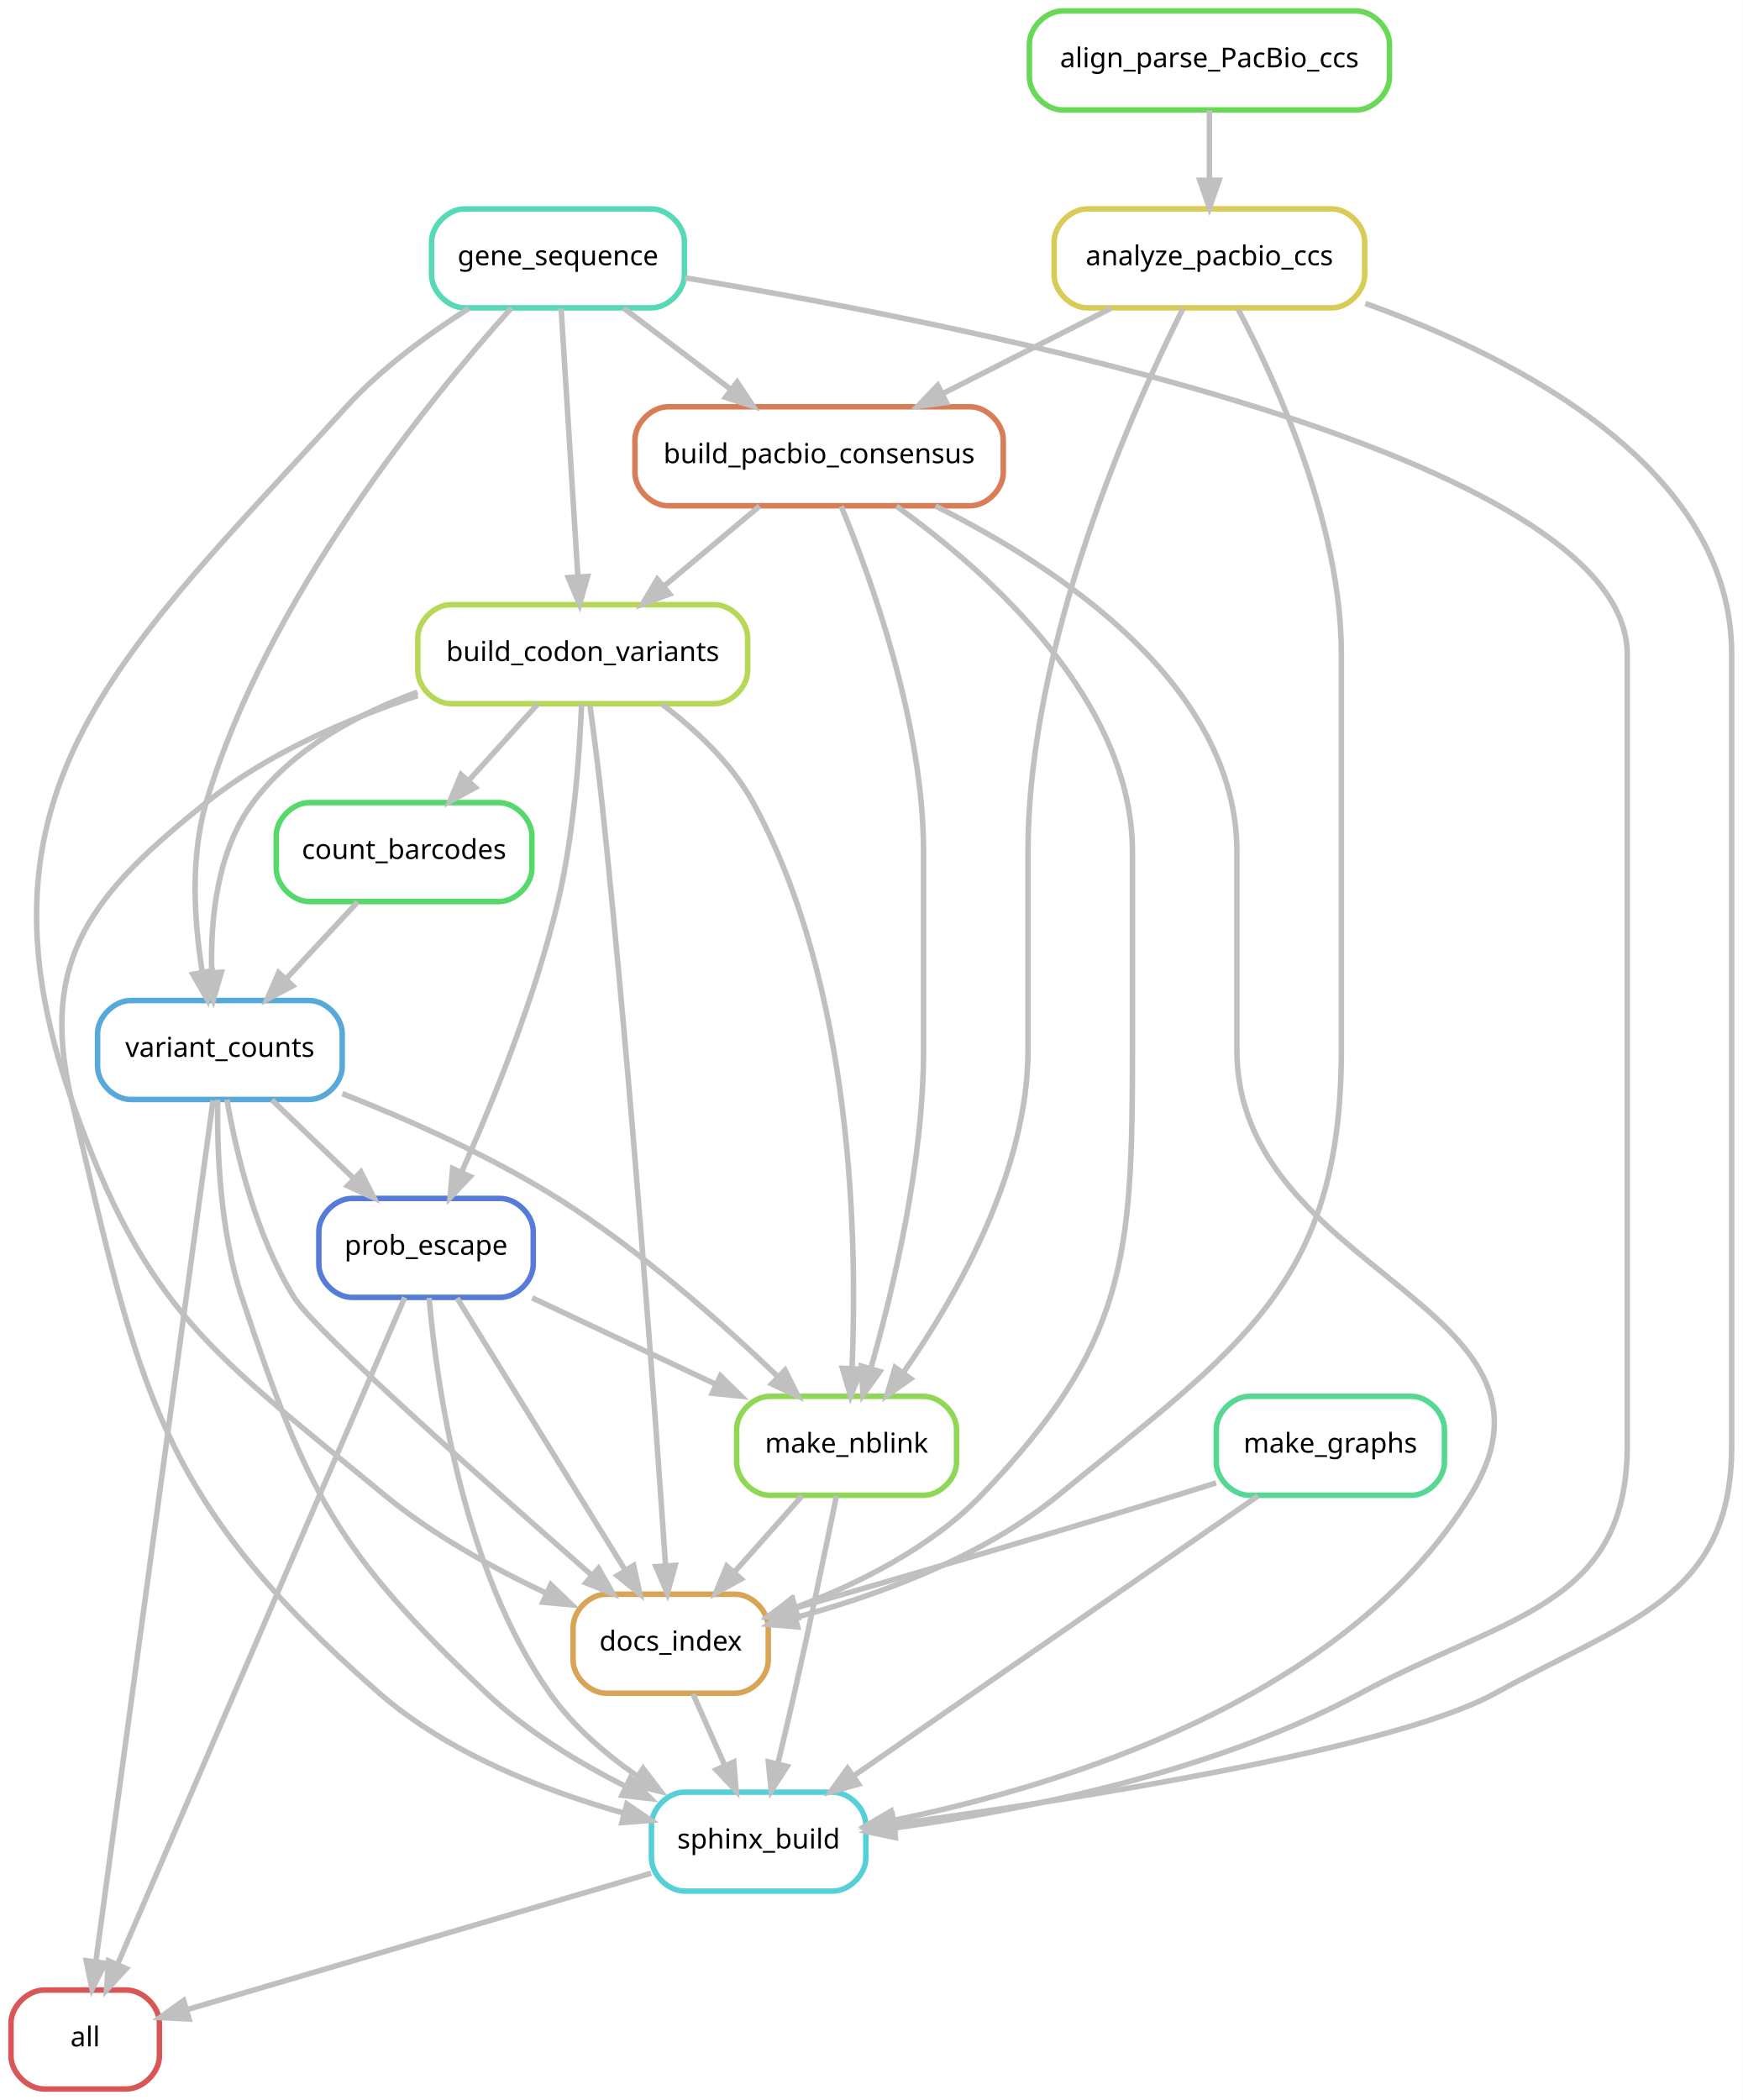
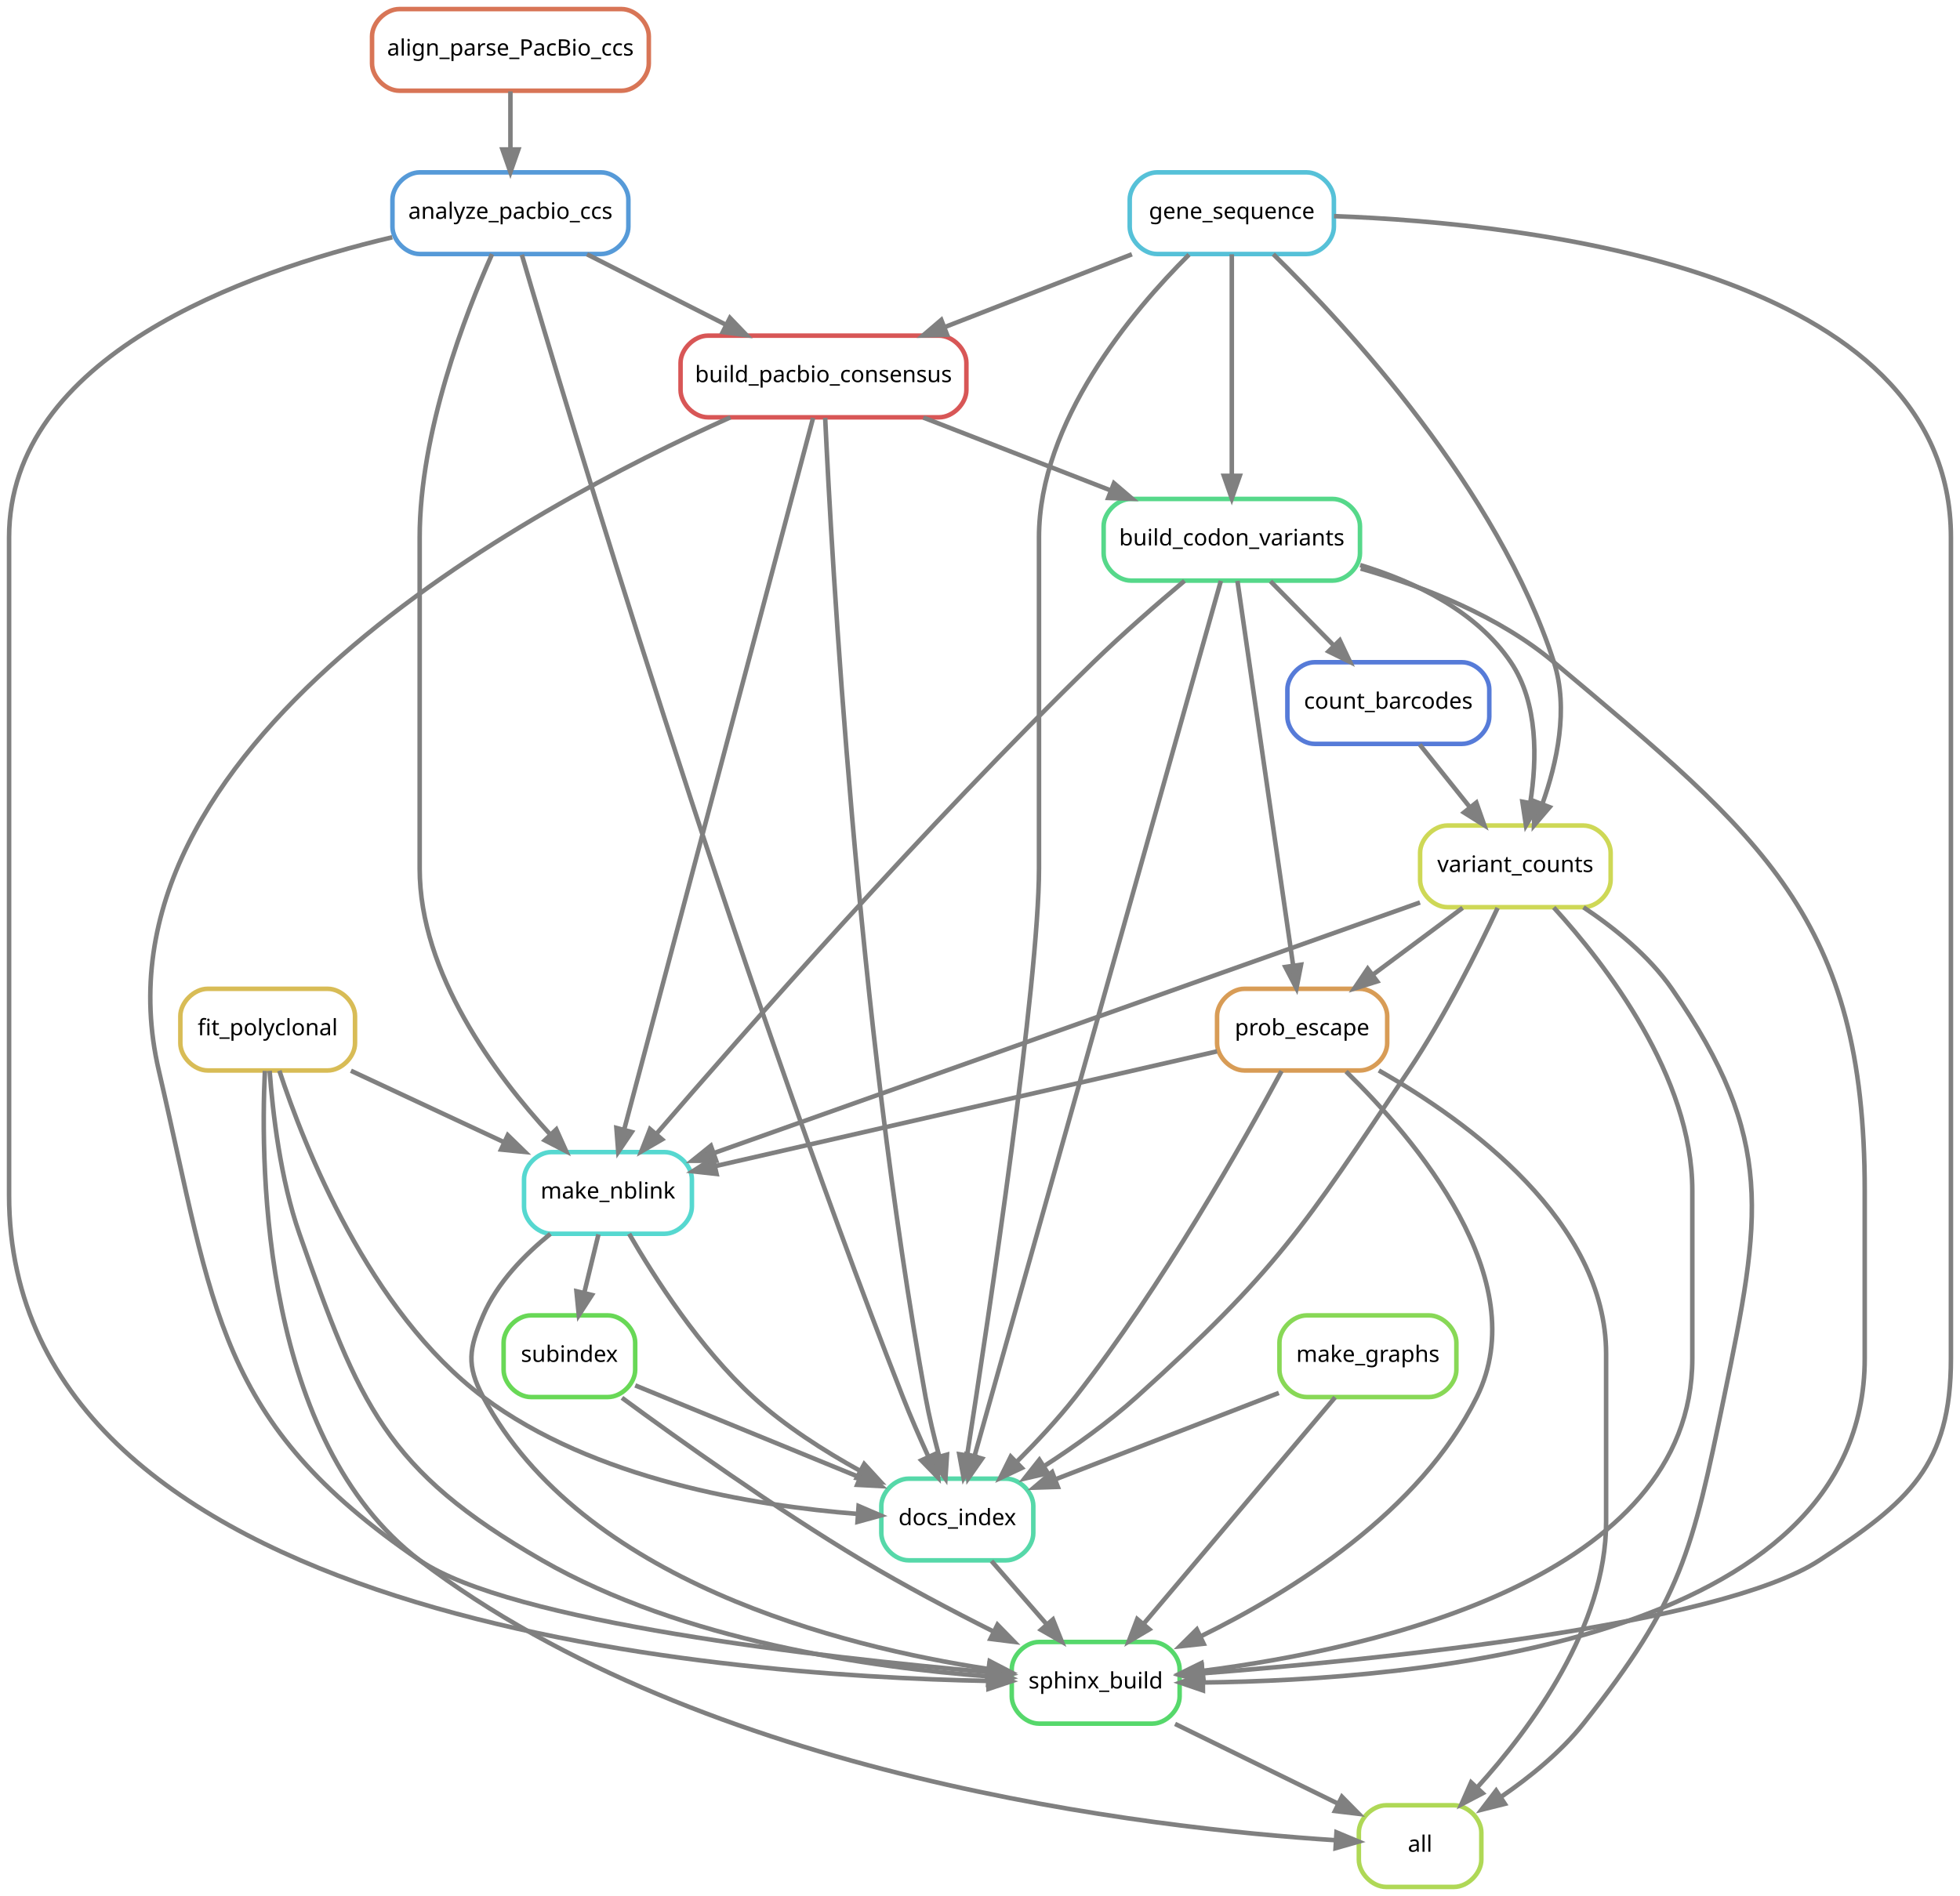
- <svg xmlns="http://www.w3.org/2000/svg" width="634pt" height="764pt" viewBox="0.00 0.00 634.00 764.00">
-   <g id="graph0" class="graph" transform="scale(1 1) rotate(0) translate(4 760)">
-     <polygon fill="#ffffff" stroke="transparent" points="-4,4 -4,-760 630,-760 630,4 -4,4" />
+ <svg xmlns="http://www.w3.org/2000/svg" width="864pt" height="836pt" viewBox="0.00 0.00 864.00 836.00">
+   <g id="graph0" class="graph" transform="scale(1 1) rotate(0) translate(4 832)">
+     <polygon fill="white" stroke="transparent" points="-4,4 -4,-832 860,-832 860,4 -4,4" />
    <g id="node1" class="node">
-       <path fill="none" stroke="#56a9d8" stroke-width="2" d="M108.5,-396C108.5,-396 43.5,-396 43.5,-396 37.5,-396 31.5,-390 31.5,-384 31.5,-384 31.5,-372 31.5,-372 31.5,-366 37.5,-360 43.5,-360 43.5,-360 108.5,-360 108.5,-360 114.5,-360 120.5,-366 120.5,-372 120.5,-372 120.5,-384 120.5,-384 120.5,-390 114.5,-396 108.5,-396" />
-       <text text-anchor="middle" x="76" y="-375.5" font-family="sans" font-size="10.00" fill="#000000">variant_counts</text>
+       <path fill="none" stroke="#ced856" stroke-width="2" d="M694,-468C694,-468 634,-468 634,-468 628,-468 622,-462 622,-456 622,-456 622,-444 622,-444 622,-438 628,-432 634,-432 634,-432 694,-432 694,-432 700,-432 706,-438 706,-444 706,-444 706,-456 706,-456 706,-462 700,-468 694,-468" />
+       <text text-anchor="middle" x="664" y="-447.5" font-family="sans" font-size="10.00">variant_counts</text>
+     </g>
+     <g id="node9" class="node">
+       <path fill="none" stroke="#56d86b" stroke-width="2" d="M504,-108C504,-108 454,-108 454,-108 448,-108 442,-102 442,-96 442,-96 442,-84 442,-84 442,-78 448,-72 454,-72 454,-72 504,-72 504,-72 510,-72 516,-78 516,-84 516,-84 516,-96 516,-96 516,-102 510,-108 504,-108" />
+       <text text-anchor="middle" x="479" y="-87.5" font-family="sans" font-size="10.00">sphinx_build</text>
+     </g>
+     <g id="edge13" class="edge">
+       <path fill="none" stroke="grey" stroke-width="2" d="M680.92,-431.85C703.87,-406.71 742,-357.35 742,-307 742,-307 742,-307 742,-233 742,-136.11 602.09,-105.02 526.36,-95.28" />
+       <polygon fill="grey" stroke="grey" stroke-width="2" points="526.47,-91.77 516.12,-94.05 525.63,-98.72 526.47,-91.77" />
+     </g>
+     <g id="node11" class="node">
+       <path fill="none" stroke="#56d8d0" stroke-width="2" d="M289,-324C289,-324 239,-324 239,-324 233,-324 227,-318 227,-312 227,-312 227,-300 227,-300 227,-294 233,-288 239,-288 239,-288 289,-288 289,-288 295,-288 301,-294 301,-300 301,-300 301,-312 301,-312 301,-318 295,-324 289,-324" />
+       <text text-anchor="middle" x="264" y="-303.5" font-family="sans" font-size="10.00">make_nblink</text>
+     </g>
+     <g id="edge24" class="edge">
+       <path fill="none" stroke="grey" stroke-width="2" d="M621.95,-434.07C546.64,-407.34 389.31,-351.48 310.74,-323.59" />
+       <polygon fill="grey" stroke="grey" stroke-width="2" points="311.69,-320.22 301.1,-320.17 309.35,-326.81 311.69,-320.22" />
+     </g>
+     <g id="node13" class="node">
+       <path fill="none" stroke="#56d8a9" stroke-width="2" d="M439.5,-180C439.5,-180 396.5,-180 396.5,-180 390.5,-180 384.5,-174 384.5,-168 384.5,-168 384.5,-156 384.5,-156 384.5,-150 390.5,-144 396.5,-144 396.5,-144 439.5,-144 439.5,-144 445.5,-144 451.5,-150 451.5,-156 451.5,-156 451.5,-168 451.5,-168 451.5,-174 445.5,-180 439.5,-180" />
+       <text text-anchor="middle" x="418" y="-159.5" font-family="sans" font-size="10.00">docs_index</text>
+     </g>
+     <g id="edge31" class="edge">
+       <path fill="none" stroke="grey" stroke-width="2" d="M656.18,-431.67C647.57,-413.27 632.85,-383.66 617,-360 570.63,-290.79 558.89,-271.77 497,-216 484.62,-204.84 469.73,-194.25 456.23,-185.51" />
+       <polygon fill="grey" stroke="grey" stroke-width="2" points="457.92,-182.43 447.59,-180.04 454.17,-188.35 457.92,-182.43" />
+     </g>
+     <g id="node14" class="node">
+       <path fill="none" stroke="#afd856" stroke-width="2" d="M637,-36C637,-36 607,-36 607,-36 601,-36 595,-30 595,-24 595,-24 595,-12 595,-12 595,-6 601,0 607,0 607,0 637,0 637,0 643,0 649,-6 649,-12 649,-12 649,-24 649,-24 649,-30 643,-36 637,-36" />
+       <text text-anchor="middle" x="622" y="-15.5" font-family="sans" font-size="10.00">all</text>
+     </g>
+     <g id="edge41" class="edge">
+       <path fill="none" stroke="grey" stroke-width="2" d="M694.03,-431.94C707.65,-422.84 722.93,-410.52 733,-396 778.95,-329.72 772.28,-294.99 756,-216 741.93,-147.75 737.35,-126.56 694,-72 684.04,-59.46 670.41,-48.42 657.69,-39.7" />
+       <polygon fill="grey" stroke="grey" stroke-width="2" points="659.36,-36.62 649.08,-34.05 655.52,-42.47 659.36,-36.62" />
+     </g>
+     <g id="node15" class="node">
+       <path fill="none" stroke="#d89c56" stroke-width="2" d="M595.5,-396C595.5,-396 544.5,-396 544.5,-396 538.5,-396 532.5,-390 532.5,-384 532.5,-384 532.5,-372 532.5,-372 532.5,-366 538.5,-360 544.5,-360 544.5,-360 595.5,-360 595.5,-360 601.5,-360 607.5,-366 607.5,-372 607.5,-372 607.5,-384 607.5,-384 607.5,-390 601.5,-396 595.5,-396" />
+       <text text-anchor="middle" x="570" y="-375.5" font-family="sans" font-size="10.00">prob_escape</text>
+     </g>
+     <g id="edge43" class="edge">
+       <path fill="none" stroke="grey" stroke-width="2" d="M640.76,-431.7C628.81,-422.8 614.08,-411.82 601.15,-402.2" />
+       <polygon fill="grey" stroke="grey" stroke-width="2" points="603.08,-399.27 592.97,-396.1 598.9,-404.88 603.08,-399.27" />
+     </g>
+     <g id="node2" class="node">
+       <path fill="none" stroke="#567bd8" stroke-width="2" d="M640.5,-540C640.5,-540 575.5,-540 575.5,-540 569.5,-540 563.5,-534 563.5,-528 563.5,-528 563.5,-516 563.5,-516 563.5,-510 569.5,-504 575.5,-504 575.5,-504 640.5,-504 640.5,-504 646.5,-504 652.5,-510 652.5,-516 652.5,-516 652.5,-528 652.5,-528 652.5,-534 646.5,-540 640.5,-540" />
+       <text text-anchor="middle" x="608" y="-519.5" font-family="sans" font-size="10.00">count_barcodes</text>
+     </g>
+     <g id="edge3" class="edge">
+       <path fill="none" stroke="grey" stroke-width="2" d="M621.84,-503.7C628.49,-495.39 636.58,-485.28 643.89,-476.14" />
+       <polygon fill="grey" stroke="grey" stroke-width="2" points="646.8,-478.1 650.32,-468.1 641.34,-473.73 646.8,-478.1" />
+     </g>
+     <g id="node3" class="node">
+       <path fill="none" stroke="#56d88a" stroke-width="2" d="M583.5,-612C583.5,-612 494.5,-612 494.5,-612 488.5,-612 482.5,-606 482.5,-600 482.5,-600 482.5,-588 482.5,-588 482.5,-582 488.5,-576 494.5,-576 494.5,-576 583.5,-576 583.5,-576 589.5,-576 595.5,-582 595.5,-588 595.5,-588 595.5,-600 595.5,-600 595.5,-606 589.5,-612 583.5,-612" />
+       <text text-anchor="middle" x="539" y="-591.5" font-family="sans" font-size="10.00">build_codon_variants</text>
+     </g>
+     <g id="edge2" class="edge">
+       <path fill="none" stroke="grey" stroke-width="2" d="M595.59,-582.85C620.25,-575.34 646.92,-562.36 662,-540 674.12,-522.03 673.56,-497.03 670.57,-478.11" />
+       <polygon fill="grey" stroke="grey" stroke-width="2" points="673.97,-477.21 668.67,-468.03 667.09,-478.51 673.97,-477.21" />
+     </g>
+     <g id="edge4" class="edge">
+       <path fill="none" stroke="grey" stroke-width="2" d="M556.06,-575.7C564.5,-567.14 574.82,-556.66 584.04,-547.3" />
+       <polygon fill="grey" stroke="grey" stroke-width="2" points="586.61,-549.68 591.14,-540.1 581.63,-544.77 586.61,-549.68" />
+     </g>
+     <g id="edge16" class="edge">
+       <path fill="none" stroke="grey" stroke-width="2" d="M595.82,-581.31C623.83,-573.32 656.71,-560.38 681,-540 773.02,-462.77 818,-427.13 818,-307 818,-307 818,-307 818,-233 818,-107.99 619.47,-91.15 526.27,-90.14" />
+       <polygon fill="grey" stroke="grey" stroke-width="2" points="526.27,-86.64 516.25,-90.08 526.23,-93.64 526.27,-86.64" />
+     </g>
+     <g id="edge25" class="edge">
+       <path fill="none" stroke="grey" stroke-width="2" d="M518.15,-575.89C506.12,-565.77 490.87,-552.52 478,-540 403.84,-467.86 322.96,-375.74 285.39,-332.09" />
+       <polygon fill="grey" stroke="grey" stroke-width="2" points="287.85,-329.59 278.68,-324.28 282.54,-334.15 287.85,-329.59" />
+     </g>
+     <g id="edge34" class="edge">
+       <path fill="none" stroke="grey" stroke-width="2" d="M534.18,-575.88C515.59,-509.8 448.41,-271.08 425.62,-190.1" />
+       <polygon fill="grey" stroke="grey" stroke-width="2" points="428.91,-188.85 422.83,-180.17 422.17,-190.75 428.91,-188.85" />
+     </g>
+     <g id="edge42" class="edge">
+       <path fill="none" stroke="grey" stroke-width="2" d="M541.48,-575.85C546.85,-538.83 559.54,-451.18 566.03,-406.39" />
+       <polygon fill="grey" stroke="grey" stroke-width="2" points="569.53,-406.63 567.5,-396.23 562.61,-405.63 569.53,-406.63" />
+     </g>
+     <g id="node4" class="node">
+       <path fill="none" stroke="#d85656" stroke-width="2" d="M410,-684C410,-684 308,-684 308,-684 302,-684 296,-678 296,-672 296,-672 296,-660 296,-660 296,-654 302,-648 308,-648 308,-648 410,-648 410,-648 416,-648 422,-654 422,-660 422,-660 422,-672 422,-672 422,-678 416,-684 410,-684" />
+       <text text-anchor="middle" x="359" y="-663.5" font-family="sans" font-size="10.00">build_pacbio_consensus</text>
+     </g>
+     <g id="edge6" class="edge">
+       <path fill="none" stroke="grey" stroke-width="2" d="M403.03,-647.88C427.97,-638.18 459.34,-625.98 485.66,-615.74" />
+       <polygon fill="grey" stroke="grey" stroke-width="2" points="487.06,-618.95 495.11,-612.07 484.52,-612.43 487.06,-618.95" />
+     </g>
+     <g id="edge10" class="edge">
+       <path fill="none" stroke="grey" stroke-width="2" d="M317.96,-647.98C229.75,-608.46 32.7,-502.84 66,-360 90.69,-254.08 91.18,-205.33 181,-144 221.02,-116.67 358.04,-101.21 431.53,-94.7" />
+       <polygon fill="grey" stroke="grey" stroke-width="2" points="432.23,-98.16 441.89,-93.81 431.63,-91.18 432.23,-98.16" />
+     </g>
+     <g id="edge22" class="edge">
+       <path fill="none" stroke="grey" stroke-width="2" d="M354.42,-647.73C339.12,-590.08 289.71,-403.89 271.14,-333.92" />
+       <polygon fill="grey" stroke="grey" stroke-width="2" points="274.48,-332.86 268.54,-324.09 267.72,-334.66 274.48,-332.86" />
+     </g>
+     <g id="edge28" class="edge">
+       <path fill="none" stroke="grey" stroke-width="2" d="M359.75,-647.74C362.54,-587.68 373.86,-382.51 404,-216 405.55,-207.44 407.78,-198.24 410,-189.94" />
+       <polygon fill="grey" stroke="grey" stroke-width="2" points="413.45,-190.6 412.77,-180.03 406.71,-188.72 413.45,-190.6" />
+     </g>
+     <g id="node5" class="node">
+       <path fill="none" stroke="#569ad8" stroke-width="2" d="M261,-756C261,-756 181,-756 181,-756 175,-756 169,-750 169,-744 169,-744 169,-732 169,-732 169,-726 175,-720 181,-720 181,-720 261,-720 261,-720 267,-720 273,-726 273,-732 273,-732 273,-744 273,-744 273,-750 267,-756 261,-756" />
+       <text text-anchor="middle" x="221" y="-735.5" font-family="sans" font-size="10.00">analyze_pacbio_ccs</text>
+     </g>
+     <g id="edge7" class="edge">
+       <path fill="none" stroke="grey" stroke-width="2" d="M254.76,-719.88C273.22,-710.51 296.28,-698.81 316.02,-688.8" />
+       <polygon fill="grey" stroke="grey" stroke-width="2" points="317.78,-691.83 325.11,-684.19 314.61,-685.59 317.78,-691.83" />
+     </g>
+     <g id="edge20" class="edge">
+       <path fill="none" stroke="grey" stroke-width="2" d="M168.91,-727.38C103.57,-711.97 0,-674.92 0,-595 0,-595 0,-595 0,-305 0,-117.15 310.88,-93.08 431.74,-90.82" />
+       <polygon fill="grey" stroke="grey" stroke-width="2" points="431.86,-94.32 441.81,-90.68 431.76,-87.32 431.86,-94.32" />
+     </g>
+     <g id="edge26" class="edge">
+       <path fill="none" stroke="grey" stroke-width="2" d="M212.91,-719.95C201.22,-693.72 181,-641.61 181,-595 181,-595 181,-595 181,-449 181,-402.74 214.24,-358.16 238.65,-331.66" />
+       <polygon fill="grey" stroke="grey" stroke-width="2" points="241.24,-334.02 245.58,-324.36 236.16,-329.2 241.24,-334.02" />
+     </g>
+     <g id="edge37" class="edge">
+       <path fill="none" stroke="grey" stroke-width="2" d="M226.03,-719.68C245.41,-653.47 317.96,-410.38 394,-216 397.39,-207.35 401.44,-198.07 405.24,-189.73" />
+       <polygon fill="grey" stroke="grey" stroke-width="2" points="408.5,-191.01 409.53,-180.47 402.15,-188.07 408.5,-191.01" />
+     </g>
+     <g id="node6" class="node">
+       <path fill="none" stroke="#d87556" stroke-width="2" d="M270,-828C270,-828 172,-828 172,-828 166,-828 160,-822 160,-816 160,-816 160,-804 160,-804 160,-798 166,-792 172,-792 172,-792 270,-792 270,-792 276,-792 282,-798 282,-804 282,-804 282,-816 282,-816 282,-822 276,-828 270,-828" />
+       <text text-anchor="middle" x="221" y="-807.5" font-family="sans" font-size="10.00">align_parse_PacBio_ccs</text>
+     </g>
+     <g id="edge9" class="edge">
+       <path fill="none" stroke="grey" stroke-width="2" d="M221,-791.7C221,-783.98 221,-774.71 221,-766.11" />
+       <polygon fill="grey" stroke="grey" stroke-width="2" points="224.5,-766.1 221,-756.1 217.5,-766.1 224.5,-766.1" />
+     </g>
+     <g id="node7" class="node">
+       <path fill="none" stroke="#56c1d8" stroke-width="2" d="M572,-756C572,-756 506,-756 506,-756 500,-756 494,-750 494,-744 494,-744 494,-732 494,-732 494,-726 500,-720 506,-720 506,-720 572,-720 572,-720 578,-720 584,-726 584,-732 584,-732 584,-744 584,-744 584,-750 578,-756 572,-756" />
+       <text text-anchor="middle" x="539" y="-735.5" font-family="sans" font-size="10.00">gene_sequence</text>
+     </g>
+     <g id="edge1" class="edge">
+       <path fill="none" stroke="grey" stroke-width="2" d="M557.28,-719.92C589.74,-688.2 656.32,-616.43 681,-540 687.62,-519.51 682.3,-495.48 675.91,-477.56" />
+       <polygon fill="grey" stroke="grey" stroke-width="2" points="679.1,-476.1 672.22,-468.04 672.57,-478.63 679.1,-476.1" />
+     </g>
+     <g id="edge5" class="edge">
+       <path fill="none" stroke="grey" stroke-width="2" d="M539,-719.87C539,-695.67 539,-651.21 539,-622.39" />
+       <polygon fill="grey" stroke="grey" stroke-width="2" points="542.5,-622.19 539,-612.19 535.5,-622.19 542.5,-622.19" />
+     </g>
+     <g id="edge8" class="edge">
+       <path fill="none" stroke="grey" stroke-width="2" d="M494.97,-719.88C470.03,-710.18 438.66,-697.98 412.34,-687.74" />
+       <polygon fill="grey" stroke="grey" stroke-width="2" points="413.48,-684.43 402.89,-684.07 410.94,-690.95 413.48,-684.43" />
+     </g>
+     <g id="edge19" class="edge">
+       <path fill="none" stroke="grey" stroke-width="2" d="M584.08,-736.7C671.6,-733.48 856,-712.74 856,-595 856,-595 856,-595 856,-233 856,-185.79 837.52,-169.83 798,-144 753.98,-115.23 603.56,-100.18 526.03,-94.18" />
+       <polygon fill="grey" stroke="grey" stroke-width="2" points="526.28,-90.69 516.05,-93.43 525.76,-97.67 526.28,-90.69" />
+     </g>
+     <g id="edge36" class="edge">
+       <path fill="none" stroke="grey" stroke-width="2" d="M520.14,-719.73C495.09,-694.82 454,-646.14 454,-595 454,-595 454,-595 454,-449 454,-398.84 431.93,-251.87 422.35,-190.46" />
+       <polygon fill="grey" stroke="grey" stroke-width="2" points="425.77,-189.7 420.77,-180.36 418.86,-190.78 425.77,-189.7" />
    </g>
    <g id="node8" class="node">
-       <path fill="none" stroke="#56d0d8" stroke-width="2" d="M299,-108C299,-108 245,-108 245,-108 239,-108 233,-102 233,-96 233,-96 233,-84 233,-84 233,-78 239,-72 245,-72 245,-72 299,-72 299,-72 305,-72 311,-78 311,-84 311,-84 311,-96 311,-96 311,-102 305,-108 299,-108" />
-       <text text-anchor="middle" x="272" y="-87.5" font-family="sans" font-size="10.00" fill="#000000">sphinx_build</text>
+       <path fill="none" stroke="#d8bc56" stroke-width="2" d="M140.5,-396C140.5,-396 87.5,-396 87.5,-396 81.5,-396 75.5,-390 75.5,-384 75.5,-384 75.5,-372 75.5,-372 75.5,-366 81.5,-360 87.5,-360 87.5,-360 140.5,-360 140.5,-360 146.5,-360 152.5,-366 152.5,-372 152.5,-372 152.5,-384 152.5,-384 152.5,-390 146.5,-396 140.5,-396" />
+       <text text-anchor="middle" x="114" y="-375.5" font-family="sans" font-size="10.00">fit_polyclonal</text>
+     </g>
+     <g id="edge12" class="edge">
+       <path fill="none" stroke="grey" stroke-width="2" d="M114.86,-359.82C116.2,-341.56 119.57,-312.06 128,-288 154.35,-212.75 165.86,-183.71 235,-144 296.89,-108.45 380.11,-96.7 431.61,-92.85" />
+       <polygon fill="grey" stroke="grey" stroke-width="2" points="432.05,-96.33 441.79,-92.16 431.58,-89.34 432.05,-96.33" />
+     </g>
+     <g id="edge27" class="edge">
+       <path fill="none" stroke="grey" stroke-width="2" d="M150.69,-359.88C171.02,-350.39 196.47,-338.51 218.1,-328.42" />
+       <polygon fill="grey" stroke="grey" stroke-width="2" points="219.84,-331.47 227.43,-324.07 216.88,-325.13 219.84,-331.47" />
+     </g>
+     <g id="edge30" class="edge">
+       <path fill="none" stroke="grey" stroke-width="2" d="M119.15,-359.89C130.04,-326.75 158.61,-253.75 209,-216 257.64,-179.56 328.64,-168.02 374.08,-164.46" />
+       <polygon fill="grey" stroke="grey" stroke-width="2" points="374.48,-167.94 384.22,-163.76 374,-160.96 374.48,-167.94" />
+     </g>
+     <g id="edge40" class="edge">
+       <path fill="none" stroke="grey" stroke-width="2" d="M112.77,-359.81C110.66,-315.38 111.99,-196.49 181,-144 306.93,-48.21 503.26,-25.81 584.68,-20.59" />
+       <polygon fill="grey" stroke="grey" stroke-width="2" points="585.15,-24.06 594.93,-19.98 584.74,-17.08 585.15,-24.06" />
+     </g>
+     <g id="edge38" class="edge">
+       <path fill="none" stroke="grey" stroke-width="2" d="M513.98,-71.88C535.83,-61.18 563.9,-47.44 585.95,-36.65" />
+       <polygon fill="grey" stroke="grey" stroke-width="2" points="587.55,-39.76 594.99,-32.22 584.47,-33.47 587.55,-39.76" />
+     </g>
+     <g id="node10" class="node">
+       <path fill="none" stroke="#68d856" stroke-width="2" d="M264,-252C264,-252 230,-252 230,-252 224,-252 218,-246 218,-240 218,-240 218,-228 218,-228 218,-222 224,-216 230,-216 230,-216 264,-216 264,-216 270,-216 276,-222 276,-228 276,-228 276,-240 276,-240 276,-246 270,-252 264,-252" />
+       <text text-anchor="middle" x="247" y="-231.5" font-family="sans" font-size="10.00">subindex</text>
+     </g>
+     <g id="edge14" class="edge">
+       <path fill="none" stroke="grey" stroke-width="2" d="M270.17,-215.66C295.54,-197 337.72,-166.93 376,-144 394.6,-132.86 415.79,-121.71 434.1,-112.53" />
+       <polygon fill="grey" stroke="grey" stroke-width="2" points="435.71,-115.63 443.11,-108.05 432.6,-109.37 435.71,-115.63" />
+     </g>
+     <g id="edge32" class="edge">
+       <path fill="none" stroke="grey" stroke-width="2" d="M276.01,-221.13C303.21,-209.99 344.22,-193.2 375.18,-180.53" />
+       <polygon fill="grey" stroke="grey" stroke-width="2" points="376.52,-183.76 384.44,-176.74 373.86,-177.29 376.52,-183.76" />
+     </g>
+     <g id="edge18" class="edge">
+       <path fill="none" stroke="grey" stroke-width="2" d="M238.62,-287.95C227.29,-278.79 215.12,-266.4 209,-252 202.74,-237.28 201.45,-230.11 209,-216 252.5,-134.73 366.55,-106.02 431.66,-96.09" />
+       <polygon fill="grey" stroke="grey" stroke-width="2" points="432.27,-99.54 441.67,-94.65 431.27,-92.61 432.27,-99.54" />
+     </g>
+     <g id="edge21" class="edge">
+       <path fill="none" stroke="grey" stroke-width="2" d="M259.8,-287.7C257.9,-279.9 255.62,-270.51 253.52,-261.83" />
+       <polygon fill="grey" stroke="grey" stroke-width="2" points="256.92,-261 251.15,-252.1 250.11,-262.65 256.92,-261" />
+     </g>
+     <g id="edge35" class="edge">
+       <path fill="none" stroke="grey" stroke-width="2" d="M273.32,-287.98C284.44,-268.77 304.52,-237.43 328,-216 341.88,-203.33 359.28,-192.23 375.07,-183.51" />
+       <polygon fill="grey" stroke="grey" stroke-width="2" points="376.97,-186.46 384.14,-178.65 373.67,-180.29 376.97,-186.46" />
+     </g>
+     <g id="node12" class="node">
+       <path fill="none" stroke="#88d856" stroke-width="2" d="M626,-252C626,-252 572,-252 572,-252 566,-252 560,-246 560,-240 560,-240 560,-228 560,-228 560,-222 566,-216 572,-216 572,-216 626,-216 626,-216 632,-216 638,-222 638,-228 638,-228 638,-240 638,-240 638,-246 632,-252 626,-252" />
+       <text text-anchor="middle" x="599" y="-231.5" font-family="sans" font-size="10.00">make_graphs</text>
+     </g>
+     <g id="edge15" class="edge">
+       <path fill="none" stroke="grey" stroke-width="2" d="M584.53,-215.87C563.53,-191.03 524.5,-144.85 500.25,-116.14" />
+       <polygon fill="grey" stroke="grey" stroke-width="2" points="502.65,-113.57 493.53,-108.19 497.31,-118.09 502.65,-113.57" />
+     </g>
+     <g id="edge33" class="edge">
+       <path fill="none" stroke="grey" stroke-width="2" d="M559.73,-217.81C530.64,-206.56 491.03,-191.25 461.08,-179.66" />
+       <polygon fill="grey" stroke="grey" stroke-width="2" points="462.31,-176.38 451.72,-176.04 459.79,-182.91 462.31,-176.38" />
    </g>
    <g id="edge17" class="edge">
-       <path fill="none" stroke="#c0c0c0" stroke-width="2" d="M75.194,-359.917C74.919,-341.383 76.029,-311.964 84,-288 107.747,-216.609 118.376,-195.738 173,-144 187.512,-130.255 206.194,-118.885 223.413,-110.181" />
-       <polygon fill="#c0c0c0" stroke="#c0c0c0" stroke-width="2" points="225.328,-113.141 232.792,-105.622 222.268,-106.846 225.328,-113.141" />
-     </g>
-     <g id="node9" class="node">
-       <path fill="none" stroke="#8fd856" stroke-width="2" d="M332,-252C332,-252 276,-252 276,-252 270,-252 264,-246 264,-240 264,-240 264,-228 264,-228 264,-222 270,-216 276,-216 276,-216 332,-216 332,-216 338,-216 344,-222 344,-228 344,-228 344,-240 344,-240 344,-246 338,-252 332,-252" />
-       <text text-anchor="middle" x="304" y="-231.5" font-family="sans" font-size="10.00" fill="#000000">make_nblink</text>
-     </g>
-     <g id="edge22" class="edge">
-       <path fill="none" stroke="#c0c0c0" stroke-width="2" d="M120.563,-362.124C144.654,-352.646 174.418,-339.452 199,-324 228.74,-305.306 258.783,-278.583 279.068,-259.115" />
-       <polygon fill="#c0c0c0" stroke="#c0c0c0" stroke-width="2" points="281.614,-261.521 286.344,-252.04 276.734,-256.502 281.614,-261.521" />
-     </g>
-     <g id="node11" class="node">
-       <path fill="none" stroke="#d8a456" stroke-width="2" d="M263.5,-180C263.5,-180 216.5,-180 216.5,-180 210.5,-180 204.5,-174 204.5,-168 204.5,-168 204.5,-156 204.5,-156 204.5,-150 210.5,-144 216.5,-144 216.5,-144 263.5,-144 263.5,-144 269.5,-144 275.5,-150 275.5,-156 275.5,-156 275.5,-168 275.5,-168 275.5,-174 269.5,-180 263.5,-180" />
-       <text text-anchor="middle" x="240" y="-159.5" font-family="sans" font-size="10.00" fill="#000000">docs_index</text>
-     </g>
-     <g id="edge30" class="edge">
-       <path fill="none" stroke="#c0c0c0" stroke-width="2" d="M78.552,-359.943C81.87,-340.904 88.984,-310.596 103,-288 110.554,-275.822 173.415,-220.026 211.312,-186.905" />
-       <polygon fill="#c0c0c0" stroke="#c0c0c0" stroke-width="2" points="213.756,-189.417 218.991,-180.205 209.154,-184.142 213.756,-189.417" />
-     </g>
-     <g id="node12" class="node">
-       <path fill="none" stroke="#d85656" stroke-width="2" d="M42,-36C42,-36 12,-36 12,-36 6,-36 0,-30 0,-24 0,-24 0,-12 0,-12 0,-6 6,0 12,0 12,0 42,0 42,0 48,0 54,-6 54,-12 54,-12 54,-24 54,-24 54,-30 48,-36 42,-36" />
-       <text text-anchor="middle" x="27" y="-15.5" font-family="sans" font-size="10.00" fill="#000000">all</text>
-     </g>
-     <g id="edge34" class="edge">
-       <path fill="none" stroke="#c0c0c0" stroke-width="2" d="M73.503,-359.653C65.508,-300.913 40.502,-117.201 30.853,-46.305" />
-       <polygon fill="#c0c0c0" stroke="#c0c0c0" stroke-width="2" points="34.309,-45.747 29.492,-36.31 27.373,-46.691 34.309,-45.747" />
-     </g>
-     <g id="node13" class="node">
-       <path fill="none" stroke="#567bd8" stroke-width="2" d="M178,-324C178,-324 124,-324 124,-324 118,-324 112,-318 112,-312 112,-312 112,-300 112,-300 112,-294 118,-288 124,-288 124,-288 178,-288 178,-288 184,-288 190,-294 190,-300 190,-300 190,-312 190,-312 190,-318 184,-324 178,-324" />
-       <text text-anchor="middle" x="151" y="-303.5" font-family="sans" font-size="10.00" fill="#000000">prob_escape</text>
-     </g>
-     <g id="edge36" class="edge">
-       <path fill="none" stroke="#c0c0c0" stroke-width="2" d="M94.926,-359.831C103.986,-351.134 114.981,-340.578 124.826,-331.127" />
-       <polygon fill="#c0c0c0" stroke="#c0c0c0" stroke-width="2" points="127.29,-333.613 132.08,-324.163 122.443,-328.563 127.29,-333.613" />
-     </g>
-     <g id="node2" class="node">
-       <path fill="none" stroke="#56d86b" stroke-width="2" d="M177.5,-468C177.5,-468 108.5,-468 108.5,-468 102.5,-468 96.5,-462 96.5,-456 96.5,-456 96.5,-444 96.5,-444 96.5,-438 102.5,-432 108.5,-432 108.5,-432 177.5,-432 177.5,-432 183.5,-432 189.5,-438 189.5,-444 189.5,-444 189.5,-456 189.5,-456 189.5,-462 183.5,-468 177.5,-468" />
-       <text text-anchor="middle" x="143" y="-447.5" font-family="sans" font-size="10.00" fill="#000000">count_barcodes</text>
-     </g>
-     <g id="edge1" class="edge">
-       <path fill="none" stroke="#c0c0c0" stroke-width="2" d="M126.093,-431.831C118.219,-423.369 108.708,-413.149 100.099,-403.897" />
-       <polygon fill="#c0c0c0" stroke="#c0c0c0" stroke-width="2" points="102.509,-401.35 93.135,-396.413 97.385,-406.118 102.509,-401.35" />
-     </g>
-     <g id="node3" class="node">
-       <path fill="none" stroke="#b6d856" stroke-width="2" d="M256,-540C256,-540 160,-540 160,-540 154,-540 148,-534 148,-528 148,-528 148,-516 148,-516 148,-510 154,-504 160,-504 160,-504 256,-504 256,-504 262,-504 268,-510 268,-516 268,-516 268,-528 268,-528 268,-534 262,-540 256,-540" />
-       <text text-anchor="middle" x="208" y="-519.5" font-family="sans" font-size="10.00" fill="#000000">build_codon_variants</text>
-     </g>
-     <g id="edge3" class="edge">
-       <path fill="none" stroke="#c0c0c0" stroke-width="2" d="M147.896,-508.224C125.745,-500.135 102.535,-487.512 88,-468 74.89,-450.401 72.49,-425.327 73.029,-406.112" />
-       <polygon fill="#c0c0c0" stroke="#c0c0c0" stroke-width="2" points="76.523,-406.303 73.581,-396.125 69.534,-405.916 76.523,-406.303" />
-     </g>
-     <g id="edge4" class="edge">
-       <path fill="none" stroke="#c0c0c0" stroke-width="2" d="M191.598,-503.831C183.958,-495.369 174.732,-485.149 166.379,-475.897" />
-       <polygon fill="#c0c0c0" stroke="#c0c0c0" stroke-width="2" points="168.922,-473.491 159.623,-468.413 163.726,-478.181 168.922,-473.491" />
-     </g>
-     <g id="edge12" class="edge">
-       <path fill="none" stroke="#c0c0c0" stroke-width="2" d="M147.953,-506.935C122.384,-498.449 93.366,-485.878 71,-468 29.828,-435.089 9.89,-411.299 22,-360 46.845,-254.755 52.583,-215.17 134,-144 159.211,-121.962 194.458,-108.375 223.019,-100.342" />
-       <polygon fill="#c0c0c0" stroke="#c0c0c0" stroke-width="2" points="224.056,-103.688 232.815,-97.727 222.251,-96.924 224.056,-103.688" />
-     </g>
-     <g id="edge20" class="edge">
-       <path fill="none" stroke="#c0c0c0" stroke-width="2" d="M236.874,-503.775C249.062,-494.557 262.209,-482.286 270,-468 306.483,-401.102 307.935,-308.195 305.976,-262.166" />
-       <polygon fill="#c0c0c0" stroke="#c0c0c0" stroke-width="2" points="309.464,-261.844 305.455,-252.037 302.474,-262.203 309.464,-261.844" />
-     </g>
-     <g id="edge25" class="edge">
-       <path fill="none" stroke="#c0c0c0" stroke-width="2" d="M210.614,-503.531C212.034,-493.112 213.749,-479.846 215,-468 225.762,-366.091 234.459,-244.666 238.124,-190.514" />
-       <polygon fill="#c0c0c0" stroke="#c0c0c0" stroke-width="2" points="241.631,-190.52 238.808,-180.308 234.647,-190.052 241.631,-190.52" />
-     </g>
-     <g id="edge35" class="edge">
-       <path fill="none" stroke="#c0c0c0" stroke-width="2" d="M207.588,-503.839C206.845,-485.496 204.773,-456.453 199,-432 190.739,-397.004 175.109,-358.64 163.929,-333.55" />
-       <polygon fill="#c0c0c0" stroke="#c0c0c0" stroke-width="2" points="167.053,-331.965 159.739,-324.3 160.676,-334.853 167.053,-331.965" />
-     </g>
-     <g id="node4" class="node">
-       <path fill="none" stroke="#d87d56" stroke-width="2" d="M349,-612C349,-612 239,-612 239,-612 233,-612 227,-606 227,-600 227,-600 227,-588 227,-588 227,-582 233,-576 239,-576 239,-576 349,-576 349,-576 355,-576 361,-582 361,-588 361,-588 361,-600 361,-600 361,-606 355,-612 349,-612" />
-       <text text-anchor="middle" x="294" y="-591.5" font-family="sans" font-size="10.00" fill="#000000">build_pacbio_consensus</text>
-     </g>
-     <g id="edge6" class="edge">
-       <path fill="none" stroke="#c0c0c0" stroke-width="2" d="M272.299,-575.831C261.808,-567.048 249.054,-556.371 237.681,-546.849" />
-       <polygon fill="#c0c0c0" stroke="#c0c0c0" stroke-width="2" points="239.609,-543.899 229.695,-540.163 235.115,-549.266 239.609,-543.899" />
-     </g>
-     <g id="edge10" class="edge">
-       <path fill="none" stroke="#c0c0c0" stroke-width="2" d="M336.341,-575.899C381.316,-553.489 446,-510.706 446,-450 446,-450 446,-450 446,-378 446,-296.691 573.453,-285.346 531,-216 485.618,-141.87 382.456,-110.317 320.901,-97.699" />
-       <polygon fill="#c0c0c0" stroke="#c0c0c0" stroke-width="2" points="321.512,-94.252 311.025,-95.764 320.166,-101.121 321.512,-94.252" />
-     </g>
-     <g id="edge19" class="edge">
-       <path fill="none" stroke="#c0c0c0" stroke-width="2" d="M302.059,-575.767C313.213,-548.825 332,-496.541 332,-450 332,-450 332,-450 332,-378 332,-337.171 321.02,-291.008 312.811,-262.203" />
-       <polygon fill="#c0c0c0" stroke="#c0c0c0" stroke-width="2" points="316.114,-261.026 309.938,-252.418 309.397,-262.999 316.114,-261.026" />
-     </g>
-     <g id="edge24" class="edge">
-       <path fill="none" stroke="#c0c0c0" stroke-width="2" d="M322.18,-575.8C355.938,-551.532 408,-505.163 408,-450 408,-450 408,-450 408,-378 408,-301.964 405.701,-270.81 353,-216 334.539,-196.8 307.871,-183.611 285.078,-175.075" />
-       <polygon fill="#c0c0c0" stroke="#c0c0c0" stroke-width="2" points="286.177,-171.751 275.582,-171.698 283.831,-178.347 286.177,-171.751" />
-     </g>
-     <g id="node5" class="node">
-       <path fill="none" stroke="#d8cb56" stroke-width="2" d="M480.5,-684C480.5,-684 391.5,-684 391.5,-684 385.5,-684 379.5,-678 379.5,-672 379.5,-672 379.5,-660 379.5,-660 379.5,-654 385.5,-648 391.5,-648 391.5,-648 480.5,-648 480.5,-648 486.5,-648 492.5,-654 492.5,-660 492.5,-660 492.5,-672 492.5,-672 492.5,-678 486.5,-684 480.5,-684" />
-       <text text-anchor="middle" x="436" y="-663.5" font-family="sans" font-size="10.00" fill="#000000">analyze_pacbio_ccs</text>
-     </g>
-     <g id="edge8" class="edge">
-       <path fill="none" stroke="#c0c0c0" stroke-width="2" d="M400.167,-647.831C381.584,-638.409 358.701,-626.806 338.943,-616.788" />
-       <polygon fill="#c0c0c0" stroke="#c0c0c0" stroke-width="2" points="340.323,-613.563 329.821,-612.163 337.157,-619.807 340.323,-613.563" />
-     </g>
-     <g id="edge13" class="edge">
-       <path fill="none" stroke="#c0c0c0" stroke-width="2" d="M492.749,-649.598C548.736,-629.519 626,-589.568 626,-522 626,-522 626,-522 626,-234 626,-178.674 588.46,-170.693 540,-144 503.054,-123.649 388.22,-105.526 321.464,-96.348" />
-       <polygon fill="#c0c0c0" stroke="#c0c0c0" stroke-width="2" points="321.562,-92.83 311.183,-94.953 320.621,-99.766 321.562,-92.83" />
-     </g>
-     <g id="edge21" class="edge">
-       <path fill="none" stroke="#c0c0c0" stroke-width="2" d="M426.403,-647.796C408.098,-611.328 370,-526.266 370,-450 370,-450 370,-450 370,-378 370,-333.829 344.019,-288.4 324.659,-260.679" />
-       <polygon fill="#c0c0c0" stroke="#c0c0c0" stroke-width="2" points="327.329,-258.397 318.647,-252.325 321.648,-262.486 327.329,-258.397" />
-     </g>
-     <g id="edge26" class="edge">
-       <path fill="none" stroke="#c0c0c0" stroke-width="2" d="M446.415,-647.557C460.533,-620.779 484,-569.171 484,-522 484,-522 484,-522 484,-378 484,-292.679 447.068,-269.987 381,-216 353.281,-193.349 315.011,-179.498 285.335,-171.504" />
-       <polygon fill="#c0c0c0" stroke="#c0c0c0" stroke-width="2" points="286.185,-168.108 275.628,-169.013 284.445,-174.888 286.185,-168.108" />
-     </g>
-     <g id="node6" class="node">
-       <path fill="none" stroke="#68d856" stroke-width="2" d="M489.5,-756C489.5,-756 382.5,-756 382.5,-756 376.5,-756 370.5,-750 370.5,-744 370.5,-744 370.5,-732 370.5,-732 370.5,-726 376.5,-720 382.5,-720 382.5,-720 489.5,-720 489.5,-720 495.5,-720 501.5,-726 501.5,-732 501.5,-732 501.5,-744 501.5,-744 501.5,-750 495.5,-756 489.5,-756" />
-       <text text-anchor="middle" x="436" y="-735.5" font-family="sans" font-size="10.00" fill="#000000">align_parse_PacBio_ccs</text>
-     </g>
-     <g id="edge9" class="edge">
-       <path fill="none" stroke="#c0c0c0" stroke-width="2" d="M436,-719.831C436,-712.131 436,-702.974 436,-694.417" />
-       <polygon fill="#c0c0c0" stroke="#c0c0c0" stroke-width="2" points="439.5,-694.413 436,-684.413 432.5,-694.413 439.5,-694.413" />
-     </g>
-     <g id="node7" class="node">
-       <path fill="none" stroke="#56d8b9" stroke-width="2" d="M233,-684C233,-684 165,-684 165,-684 159,-684 153,-678 153,-672 153,-672 153,-660 153,-660 153,-654 159,-648 165,-648 165,-648 233,-648 233,-648 239,-648 245,-654 245,-660 245,-660 245,-672 245,-672 245,-678 239,-684 233,-684" />
-       <text text-anchor="middle" x="199" y="-663.5" font-family="sans" font-size="10.00" fill="#000000">gene_sequence</text>
-     </g>
-     <g id="edge2" class="edge">
-       <path fill="none" stroke="#c0c0c0" stroke-width="2" d="M182.02,-647.919C152.542,-615.144 92.953,-542.396 71,-468 65.076,-447.925 66.707,-424.26 69.616,-406.236" />
-       <polygon fill="#c0c0c0" stroke="#c0c0c0" stroke-width="2" points="73.068,-406.812 71.428,-396.345 66.183,-405.55 73.068,-406.812" />
-     </g>
-     <g id="edge5" class="edge">
-       <path fill="none" stroke="#c0c0c0" stroke-width="2" d="M200.14,-647.762C201.675,-623.201 204.422,-579.247 206.228,-550.354" />
-       <polygon fill="#c0c0c0" stroke="#c0c0c0" stroke-width="2" points="209.739,-550.288 206.869,-540.09 202.752,-549.852 209.739,-550.288" />
-     </g>
-     <g id="edge7" class="edge">
-       <path fill="none" stroke="#c0c0c0" stroke-width="2" d="M222.972,-647.831C234.786,-638.878 249.197,-627.956 261.943,-618.295" />
-       <polygon fill="#c0c0c0" stroke="#c0c0c0" stroke-width="2" points="264.18,-620.992 270.035,-612.163 259.951,-615.414 264.18,-620.992" />
-     </g>
-     <g id="edge15" class="edge">
-       <path fill="none" stroke="#c0c0c0" stroke-width="2" d="M245.151,-658.938C348.193,-641.87 588,-594.374 588,-522 588,-522 588,-522 588,-234 588,-175.19 542.754,-171.93 491,-144 437.175,-114.953 367.51,-101.249 321.368,-94.979" />
-       <polygon fill="#c0c0c0" stroke="#c0c0c0" stroke-width="2" points="321.685,-91.491 311.319,-93.68 320.788,-98.433 321.685,-91.491" />
-     </g>
-     <g id="edge28" class="edge">
-       <path fill="none" stroke="#c0c0c0" stroke-width="2" d="M166.541,-647.781C151.754,-638.407 134.749,-626.007 122,-612 40.891,-522.889 -17.595,-473.805 22,-360 48.823,-282.905 73.047,-267.961 136,-216 153.529,-201.532 175.565,-189.407 194.836,-180.337" />
-       <polygon fill="#c0c0c0" stroke="#c0c0c0" stroke-width="2" points="196.4,-183.47 204.042,-176.132 193.492,-177.103 196.4,-183.47" />
-     </g>
-     <g id="edge32" class="edge">
-       <path fill="none" stroke="#c0c0c0" stroke-width="2" d="M232.908,-78.512C186.436,-64.855 109.466,-42.235 63.955,-28.86" />
-       <polygon fill="#c0c0c0" stroke="#c0c0c0" stroke-width="2" points="64.776,-25.454 54.195,-25.992 62.802,-32.17 64.776,-25.454" />
-     </g>
-     <g id="edge14" class="edge">
-       <path fill="none" stroke="#c0c0c0" stroke-width="2" d="M300.293,-215.696C296.569,-197.487 290.594,-168.767 285,-144 283.118,-135.667 280.981,-126.634 278.992,-118.384" />
-       <polygon fill="#c0c0c0" stroke="#c0c0c0" stroke-width="2" points="282.344,-117.355 276.581,-108.464 275.542,-119.008 282.344,-117.355" />
-     </g>
-     <g id="edge27" class="edge">
-       <path fill="none" stroke="#c0c0c0" stroke-width="2" d="M287.85,-215.831C280.328,-207.369 271.243,-197.149 263.02,-187.897" />
-       <polygon fill="#c0c0c0" stroke="#c0c0c0" stroke-width="2" points="265.627,-185.562 256.367,-180.413 260.395,-190.213 265.627,-185.562" />
-     </g>
-     <g id="node10" class="node">
-       <path fill="none" stroke="#56d892" stroke-width="2" d="M509.5,-252C509.5,-252 450.5,-252 450.5,-252 444.5,-252 438.5,-246 438.5,-240 438.5,-240 438.5,-228 438.5,-228 438.5,-222 444.5,-216 450.5,-216 450.5,-216 509.5,-216 509.5,-216 515.5,-216 521.5,-222 521.5,-228 521.5,-228 521.5,-240 521.5,-240 521.5,-246 515.5,-252 509.5,-252" />
-       <text text-anchor="middle" x="480" y="-231.5" font-family="sans" font-size="10.00" fill="#000000">make_graphs</text>
-     </g>
-     <g id="edge18" class="edge">
-       <path fill="none" stroke="#c0c0c0" stroke-width="2" d="M453.657,-215.762C416.304,-189.903 347.9,-142.546 306.527,-113.903" />
-       <polygon fill="#c0c0c0" stroke="#c0c0c0" stroke-width="2" points="308.344,-110.904 298.129,-108.09 304.359,-116.659 308.344,-110.904" />
-     </g>
-     <g id="edge31" class="edge">
-       <path fill="none" stroke="#c0c0c0" stroke-width="2" d="M438.447,-220.514C433.583,-218.973 428.685,-217.44 424,-216 377.024,-201.56 323.041,-185.817 285.753,-175.076" />
-       <polygon fill="#c0c0c0" stroke="#c0c0c0" stroke-width="2" points="286.276,-171.585 275.698,-172.184 284.341,-178.312 286.276,-171.585" />
+       <path fill="none" stroke="grey" stroke-width="2" d="M433.08,-143.7C440.39,-135.3 449.31,-125.07 457.34,-115.86" />
+       <polygon fill="grey" stroke="grey" stroke-width="2" points="460.16,-117.94 464.09,-108.1 454.89,-113.34 460.16,-117.94" />
    </g>
    <g id="edge11" class="edge">
-       <path fill="none" stroke="#c0c0c0" stroke-width="2" d="M248.075,-143.831C251.61,-135.877 255.836,-126.369 259.746,-117.572" />
-       <polygon fill="#c0c0c0" stroke="#c0c0c0" stroke-width="2" points="262.953,-118.973 263.816,-108.413 256.557,-116.13 262.953,-118.973" />
-     </g>
-     <g id="edge16" class="edge">
-       <path fill="none" stroke="#c0c0c0" stroke-width="2" d="M152.121,-287.798C154.882,-255.936 164.305,-189.156 196,-144 204.306,-132.167 216.068,-122.017 227.863,-113.817" />
-       <polygon fill="#c0c0c0" stroke="#c0c0c0" stroke-width="2" points="229.978,-116.615 236.408,-108.194 226.131,-110.767 229.978,-116.615" />
+       <path fill="none" stroke="grey" stroke-width="2" d="M589.36,-359.54C619.74,-329.91 672.65,-267.95 647,-216 622.07,-165.49 565.78,-130.34 525.22,-110.45" />
+       <polygon fill="grey" stroke="grey" stroke-width="2" points="526.59,-107.22 516.05,-106.08 523.57,-113.54 526.59,-107.22" />
    </g>
    <g id="edge23" class="edge">
-       <path fill="none" stroke="#c0c0c0" stroke-width="2" d="M189.608,-287.831C209.889,-278.287 234.924,-266.507 256.397,-256.401" />
-       <polygon fill="#c0c0c0" stroke="#c0c0c0" stroke-width="2" points="258.111,-259.463 265.669,-252.038 255.131,-253.129 258.111,-259.463" />
+       <path fill="none" stroke="grey" stroke-width="2" d="M532.48,-368.42C476.81,-355.68 372.38,-331.79 311.47,-317.86" />
+       <polygon fill="grey" stroke="grey" stroke-width="2" points="311.88,-314.36 301.35,-315.54 310.32,-321.19 311.88,-314.36" />
    </g>
    <g id="edge29" class="edge">
-       <path fill="none" stroke="#c0c0c0" stroke-width="2" d="M162.272,-287.762C177.72,-262.768 205.579,-217.692 223.411,-188.841" />
-       <polygon fill="#c0c0c0" stroke="#c0c0c0" stroke-width="2" points="226.539,-190.436 228.82,-180.09 220.585,-186.756 226.539,-190.436" />
-     </g>
-     <g id="edge33" class="edge">
-       <path fill="none" stroke="#c0c0c0" stroke-width="2" d="M143.243,-287.984C122.192,-239.092 63.889,-103.678 38.767,-45.33" />
-       <polygon fill="#c0c0c0" stroke="#c0c0c0" stroke-width="2" points="41.923,-43.81 34.754,-36.009 35.494,-46.578 41.923,-43.81" />
+       <path fill="none" stroke="grey" stroke-width="2" d="M560.93,-359.74C544.61,-329.35 508.42,-264.91 470,-216 462.24,-206.12 452.85,-196.08 444.2,-187.44" />
+       <polygon fill="grey" stroke="grey" stroke-width="2" points="446.44,-184.73 436.85,-180.24 441.55,-189.74 446.44,-184.73" />
+     </g>
+     <g id="edge39" class="edge">
+       <path fill="none" stroke="grey" stroke-width="2" d="M603.81,-360C643.51,-337.36 704,-293.3 704,-235 704,-235 704,-235 704,-161 704,-114.88 671.16,-70.26 647.04,-43.72" />
+       <polygon fill="grey" stroke="grey" stroke-width="2" points="649.59,-41.31 640.2,-36.4 644.48,-46.1 649.59,-41.31" />
    </g>
  </g>
</svg>
